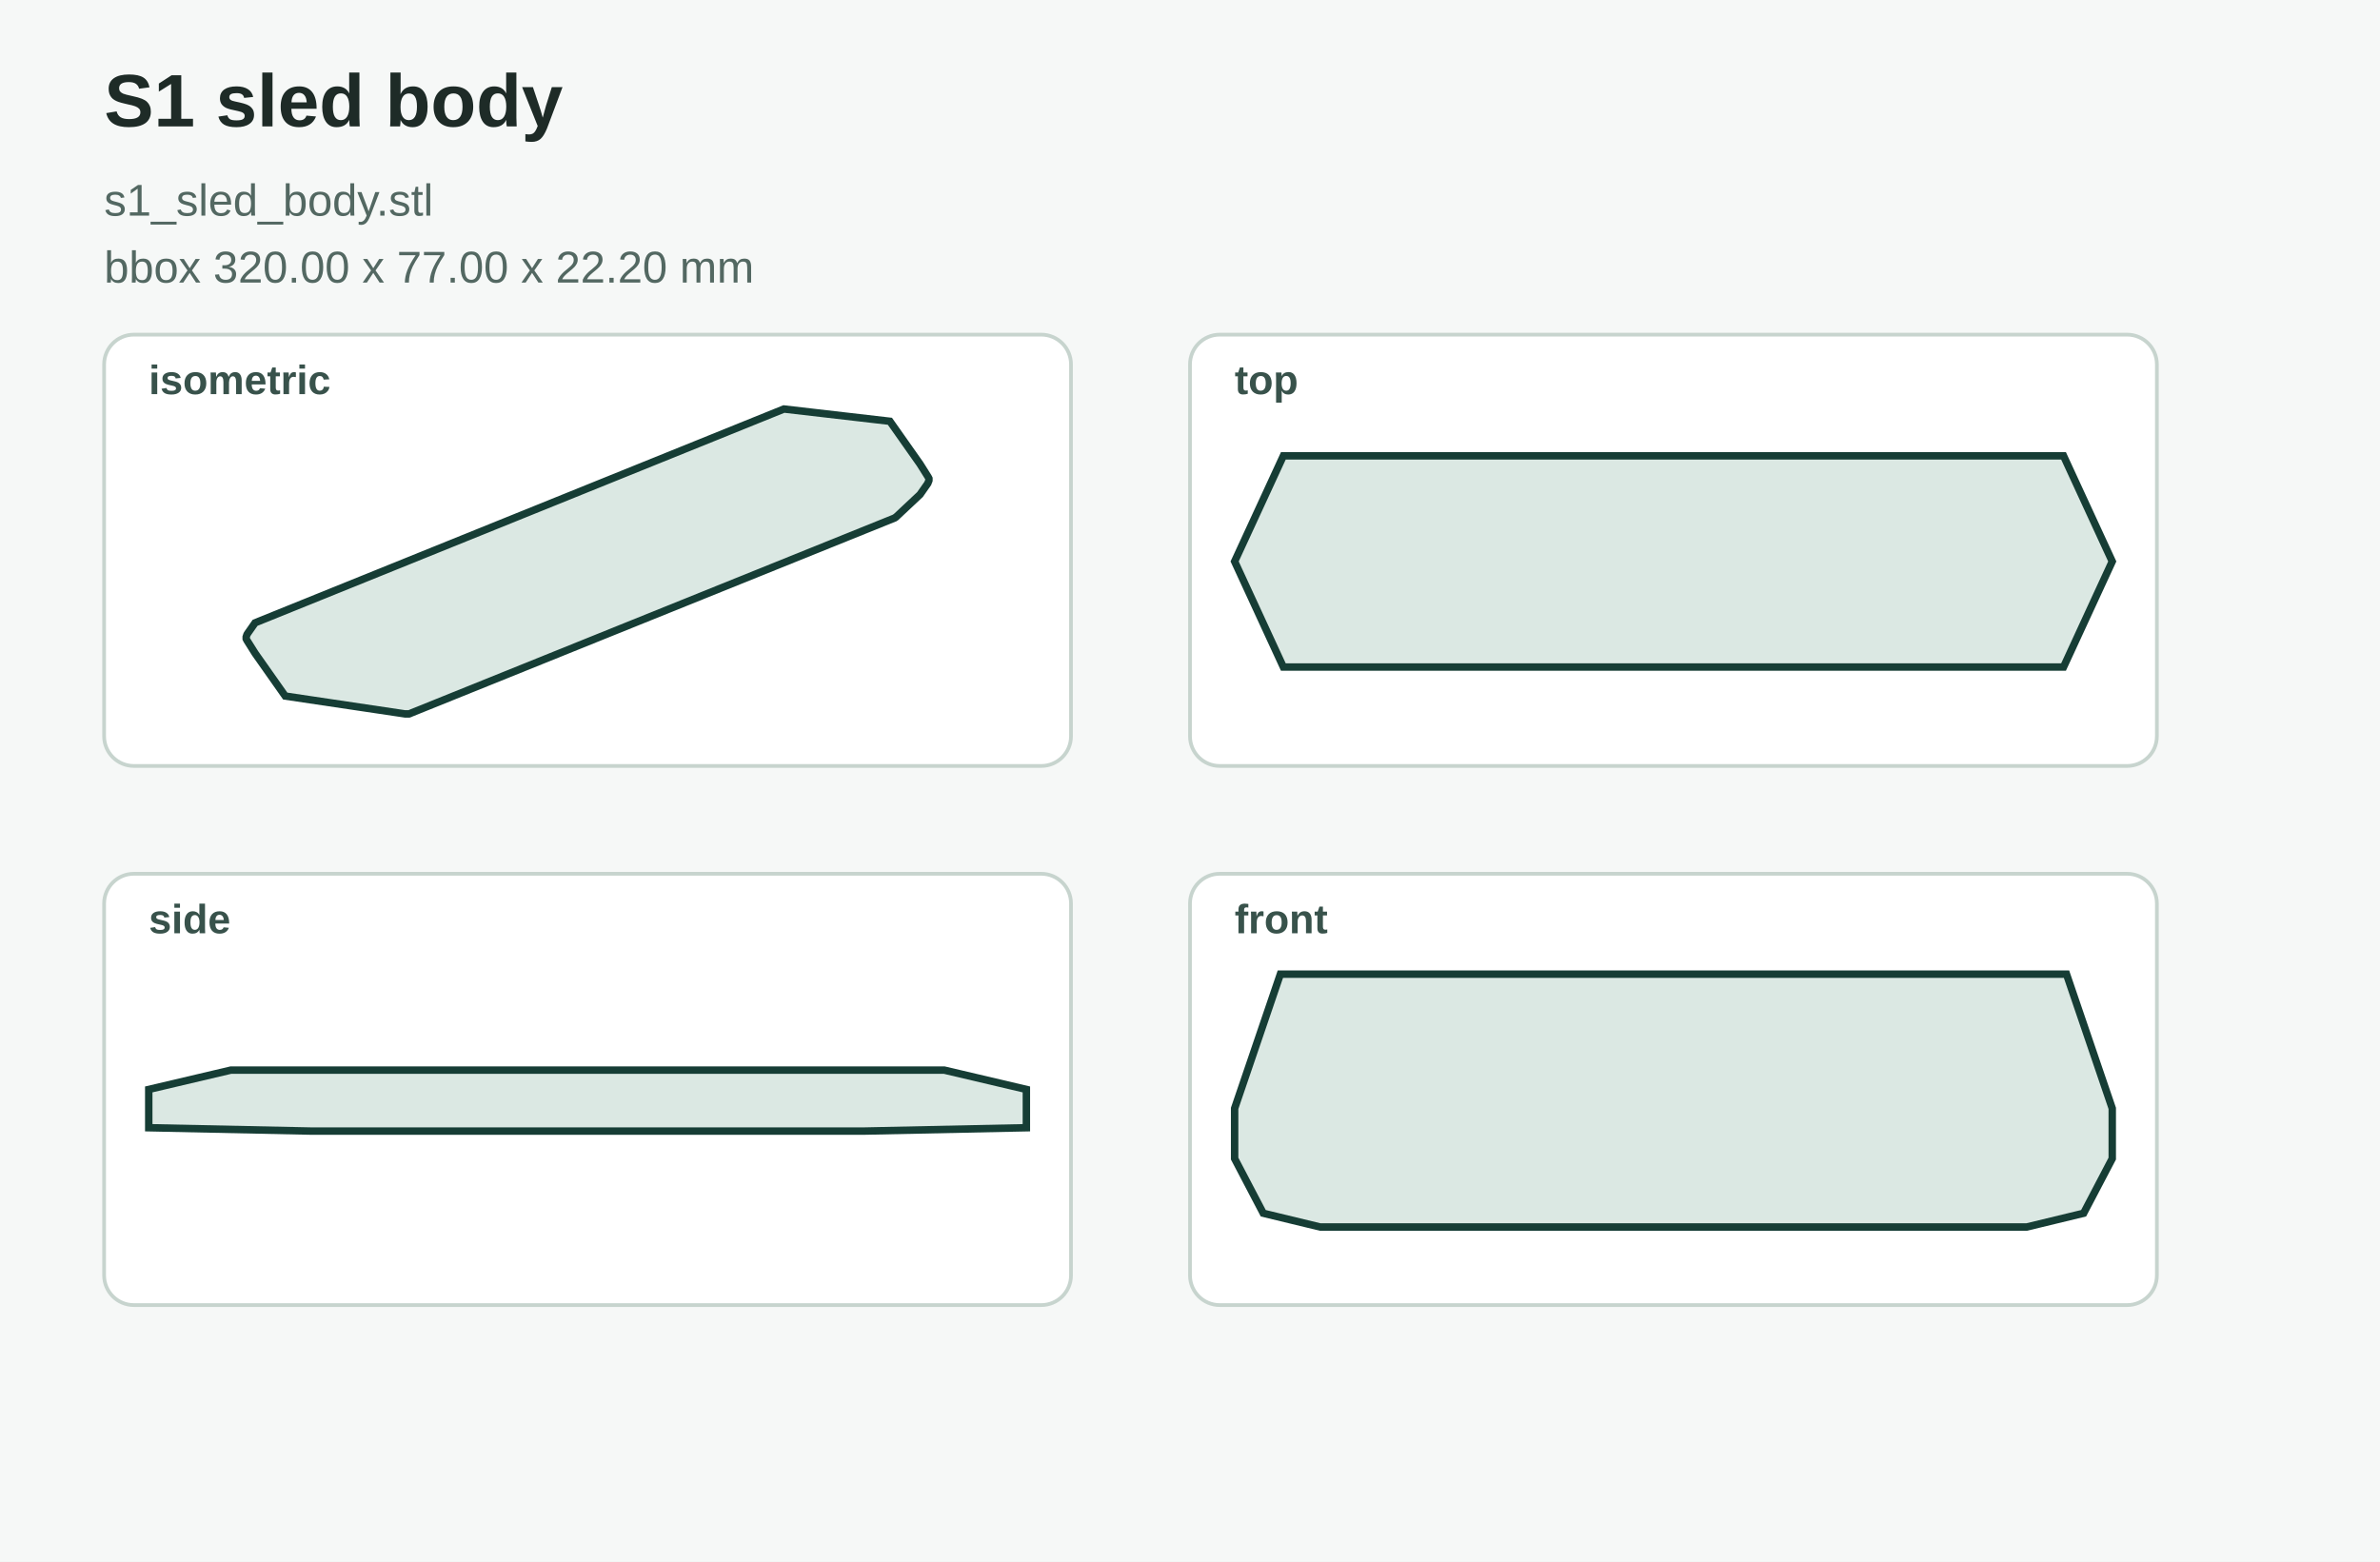
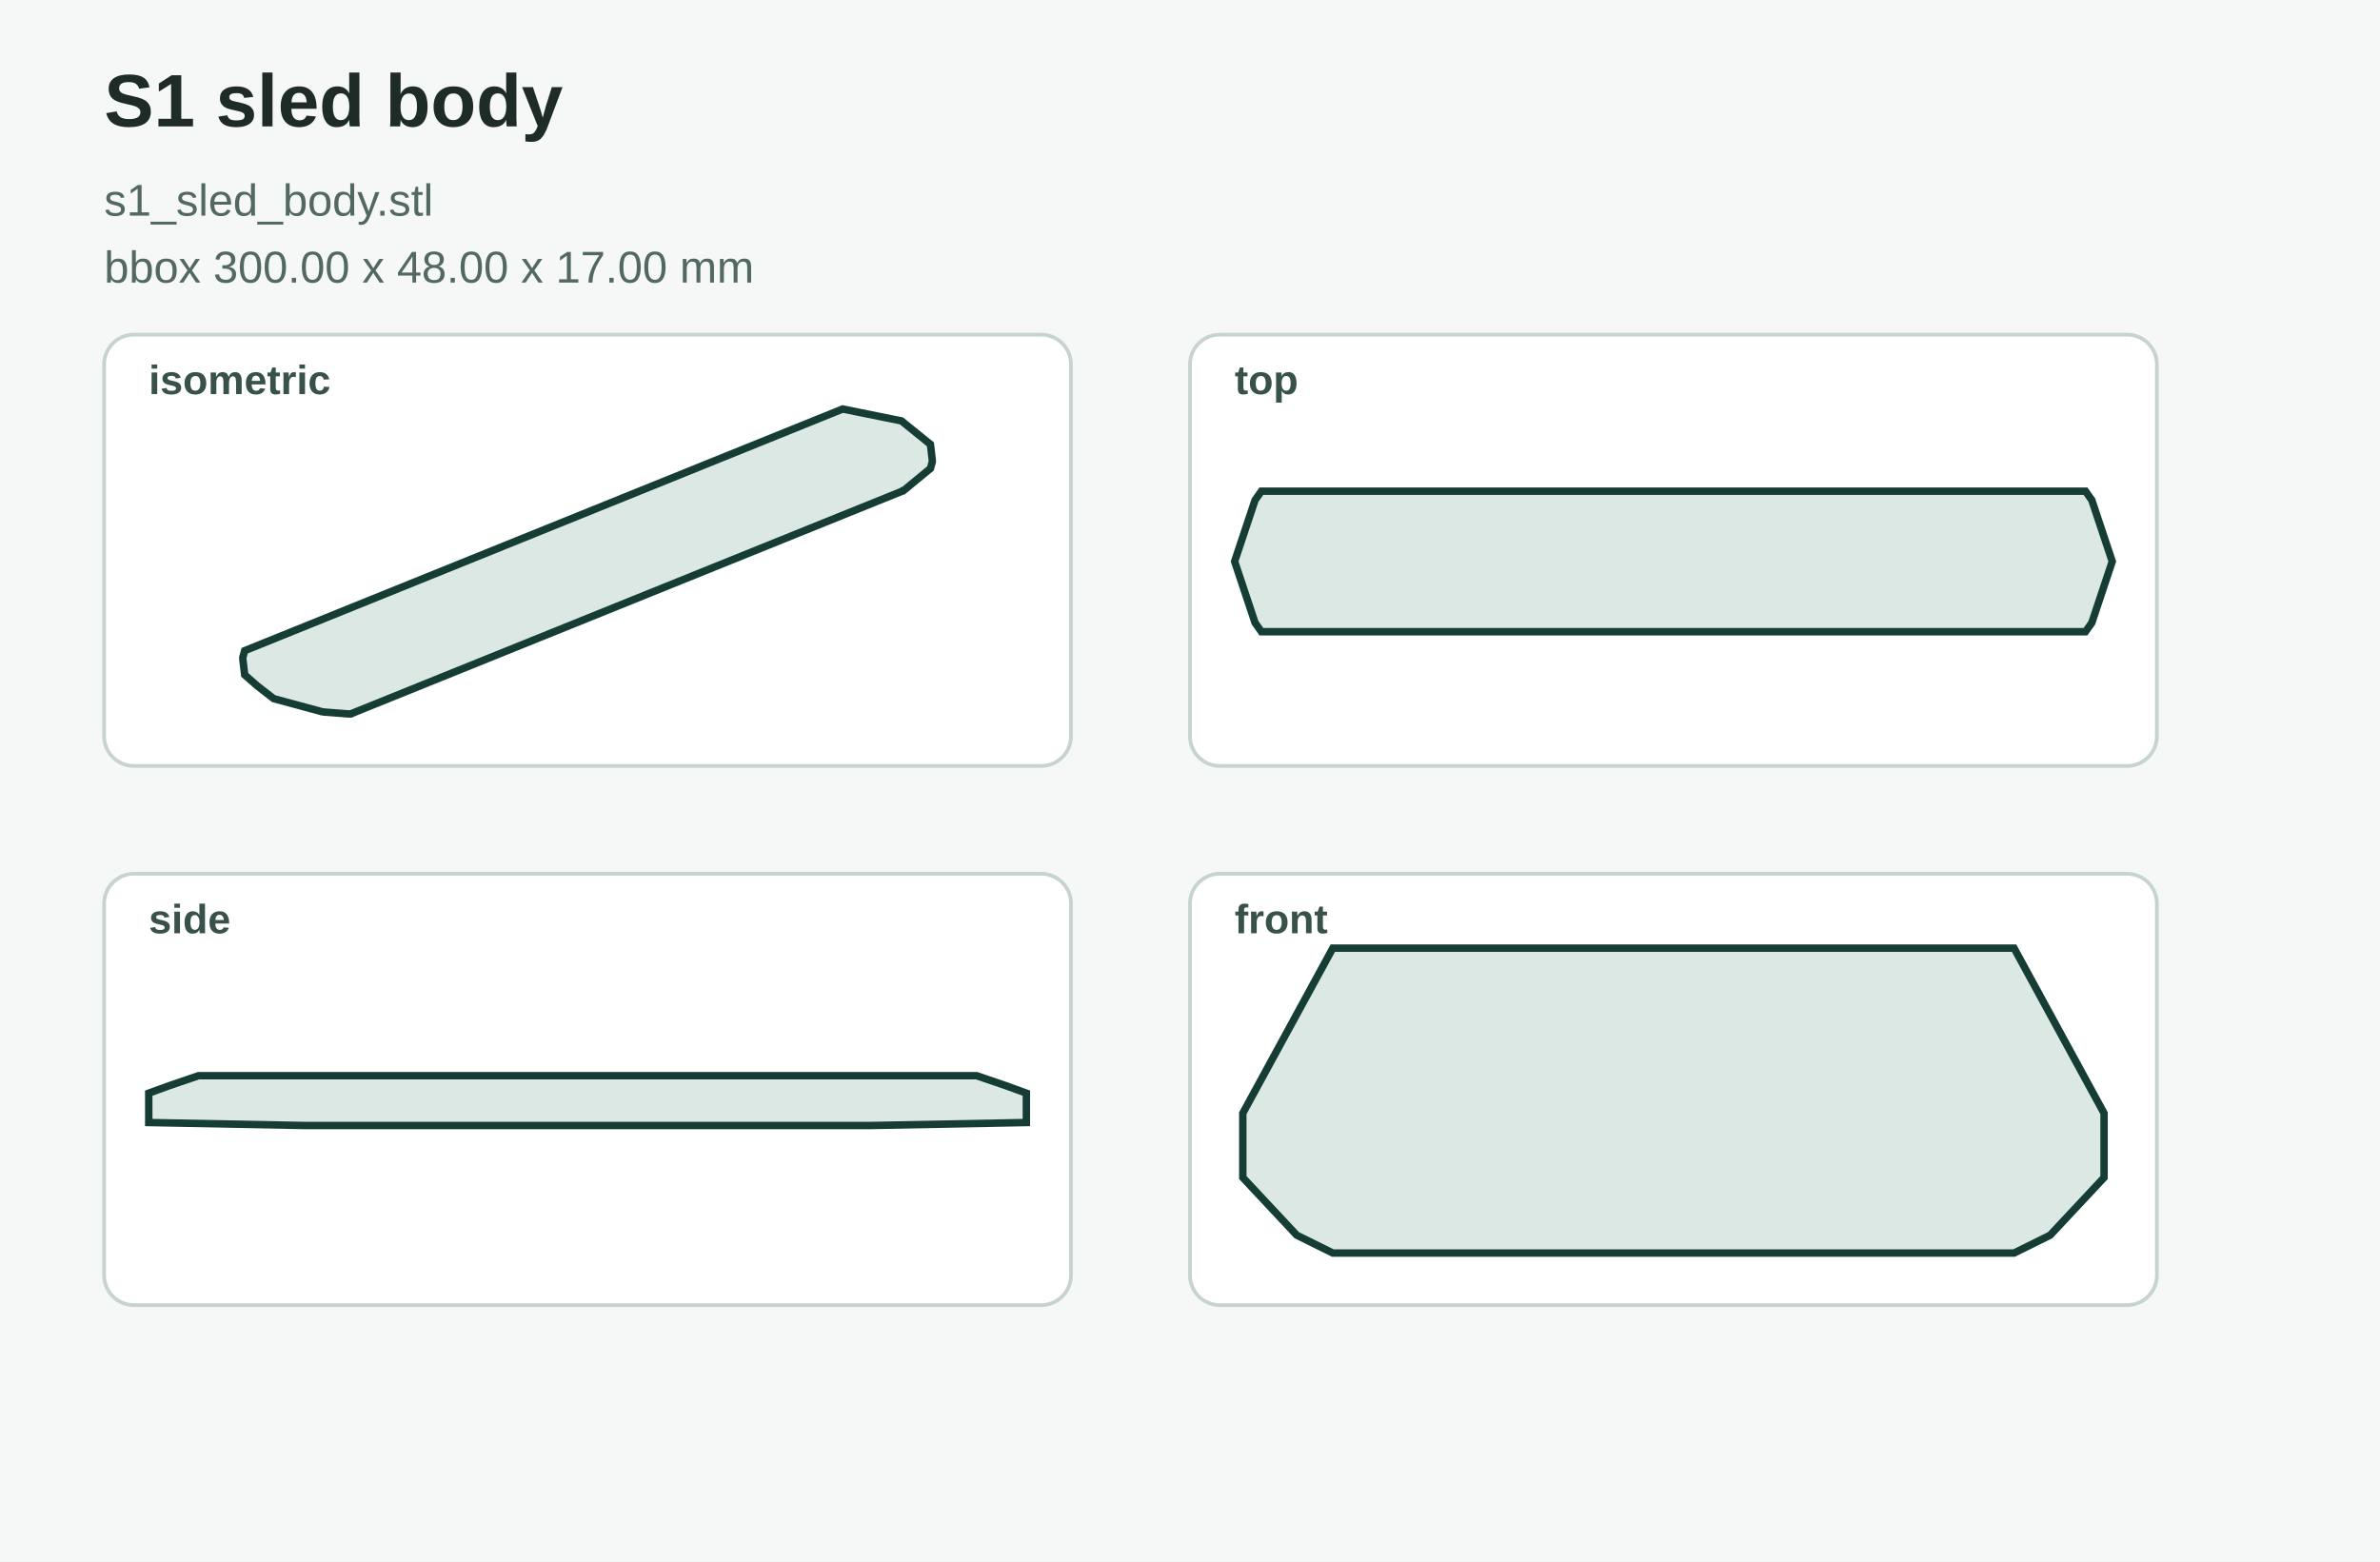
<svg xmlns="http://www.w3.org/2000/svg" width="640" height="420" viewBox="0 0 640 420" role="img">
  <rect width="640" height="420" fill="#f6f8f7" />
  <text x="28" y="34" font-family="Arial, sans-serif" font-size="20" font-weight="700" fill="#1e2b27">S1 sled body</text>
  <text x="28" y="58" font-family="Arial, sans-serif" font-size="12" fill="#536862">s1_sled_body.stl</text>
-   <text x="28" y="76" font-family="Arial, sans-serif" font-size="12" fill="#536862">bbox 320.00 x 77.00 x 22.20 mm</text>
+   <text x="28" y="76" font-family="Arial, sans-serif" font-size="12" fill="#536862">bbox 300.00 x 48.00 x 17.00 mm</text>
  <g aria-label="isometric projection">
    <rect x="28.0" y="90.0" width="260.0" height="116.0" rx="8" fill="#ffffff" stroke="#c7d4ce" />
    <text x="40.0" y="106.0" font-family="Arial, sans-serif" font-size="11" font-weight="700" fill="#38524b">isometric</text>
-     <polygon points="66.2,171.5 66.2,171.8 66.3,172.0 66.4,172.2 68.6,175.7 76.7,187.2 108.9,192.0 109.2,192.0 109.5,192.0 109.8,192.0 110.0,192.0 110.3,191.9 110.5,191.8 240.6,139.3 240.7,139.2 240.9,139.1 247.4,133.0 249.5,130.0 249.6,129.7 249.7,129.5 249.8,129.2 249.8,129.0 249.8,128.7 249.7,128.5 249.6,128.3 247.4,124.8 239.3,113.3 210.8,110.0 68.6,167.5 66.5,170.5 66.4,170.7 66.3,171.0 66.2,171.3" fill="#dbe8e3" stroke="#163d35" stroke-width="2" />
+     <polygon points="65.3,177.1 65.3,177.3 65.8,181.5 69.1,184.4 73.6,187.9 85.8,191.2 86.5,191.4 87.2,191.5 93.6,192.0 93.9,192.0 94.1,192.0 94.4,192.0 94.6,191.9 94.8,191.8 242.6,132.1 242.7,132.0 242.9,132.0 250.2,126.0 250.7,124.2 250.7,124.0 250.7,123.8 250.2,119.5 242.4,113.2 226.6,110.0 65.8,175.0 65.3,176.8" fill="#dbe8e3" stroke="#163d35" stroke-width="2" />
  </g>
  <g aria-label="top projection">
    <rect x="320.0" y="90.0" width="260.0" height="116.0" rx="8" fill="#ffffff" stroke="#c7d4ce" />
    <text x="332.0" y="106.0" font-family="Arial, sans-serif" font-size="11" font-weight="700" fill="#38524b">top</text>
-     <polygon points="332.0,151.0 345.1,179.4 554.9,179.4 568.0,151.0 554.9,122.6 345.1,122.6" fill="#dbe8e3" stroke="#163d35" stroke-width="2" />
+     <polygon points="332.0,151.0 337.5,167.5 339.2,169.9 560.8,169.9 562.5,167.5 568.0,151.0 562.5,134.5 560.8,132.1 339.2,132.1 337.5,134.5" fill="#dbe8e3" stroke="#163d35" stroke-width="2" />
  </g>
  <g aria-label="side projection">
    <rect x="28.0" y="235.0" width="260.0" height="116.0" rx="8" fill="#ffffff" stroke="#c7d4ce" />
    <text x="40.0" y="251.0" font-family="Arial, sans-serif" font-size="11" font-weight="700" fill="#38524b">side</text>
-     <polygon points="40.0,303.3 83.5,304.2 232.5,304.2 276.0,303.3 276.0,293.0 253.9,287.8 62.1,287.8 40.0,293.0" fill="#dbe8e3" stroke="#163d35" stroke-width="2" />
+     <polygon points="40.0,301.9 81.7,302.7 234.3,302.7 276.0,301.9 276.0,294.0 270.5,292.0 262.6,289.3 53.4,289.3 45.5,292.0 40.0,294.0" fill="#dbe8e3" stroke="#163d35" stroke-width="2" />
  </g>
  <g aria-label="front projection">
    <rect x="320.0" y="235.0" width="260.0" height="116.0" rx="8" fill="#ffffff" stroke="#c7d4ce" />
    <text x="332.0" y="251.0" font-family="Arial, sans-serif" font-size="11" font-weight="700" fill="#38524b">front</text>
-     <polygon points="332.0,311.6 339.7,326.3 355.0,330.0 545.0,330.0 560.3,326.3 568.0,311.6 568.0,298.1 555.7,262.0 344.3,262.0 332.0,298.1" fill="#dbe8e3" stroke="#163d35" stroke-width="2" />
+     <polygon points="334.2,316.7 348.7,332.2 358.4,337.0 541.6,337.0 551.3,332.2 565.8,316.7 565.8,299.4 541.6,255.0 358.4,255.0 334.2,299.4" fill="#dbe8e3" stroke="#163d35" stroke-width="2" />
  </g>
</svg>
